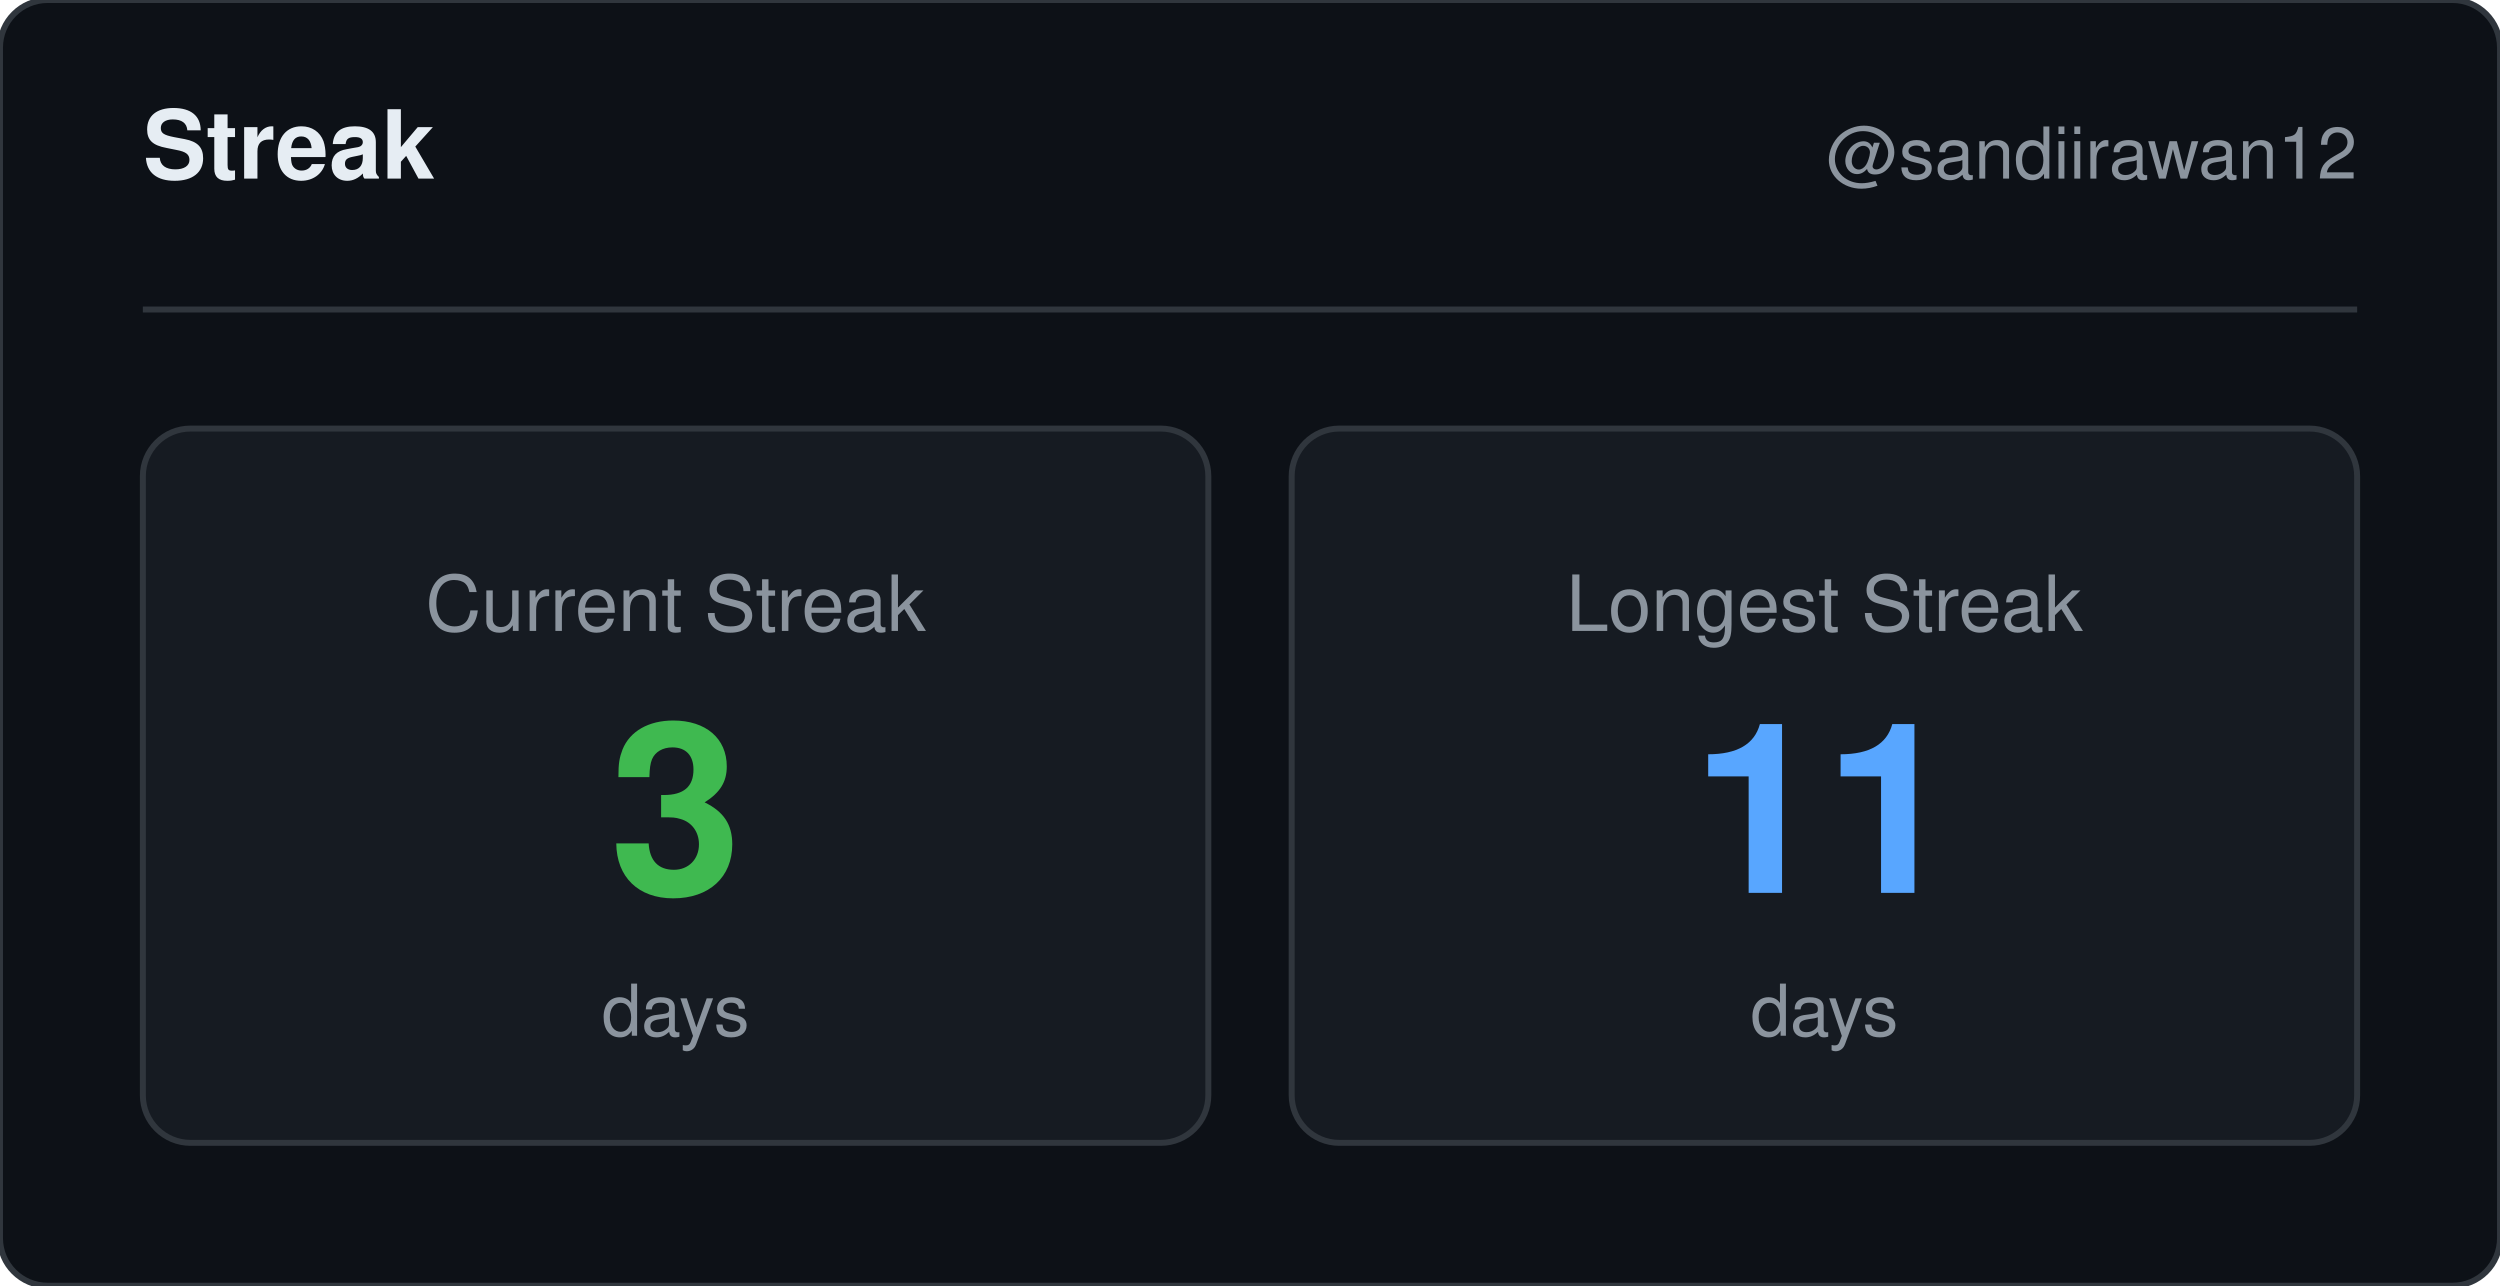
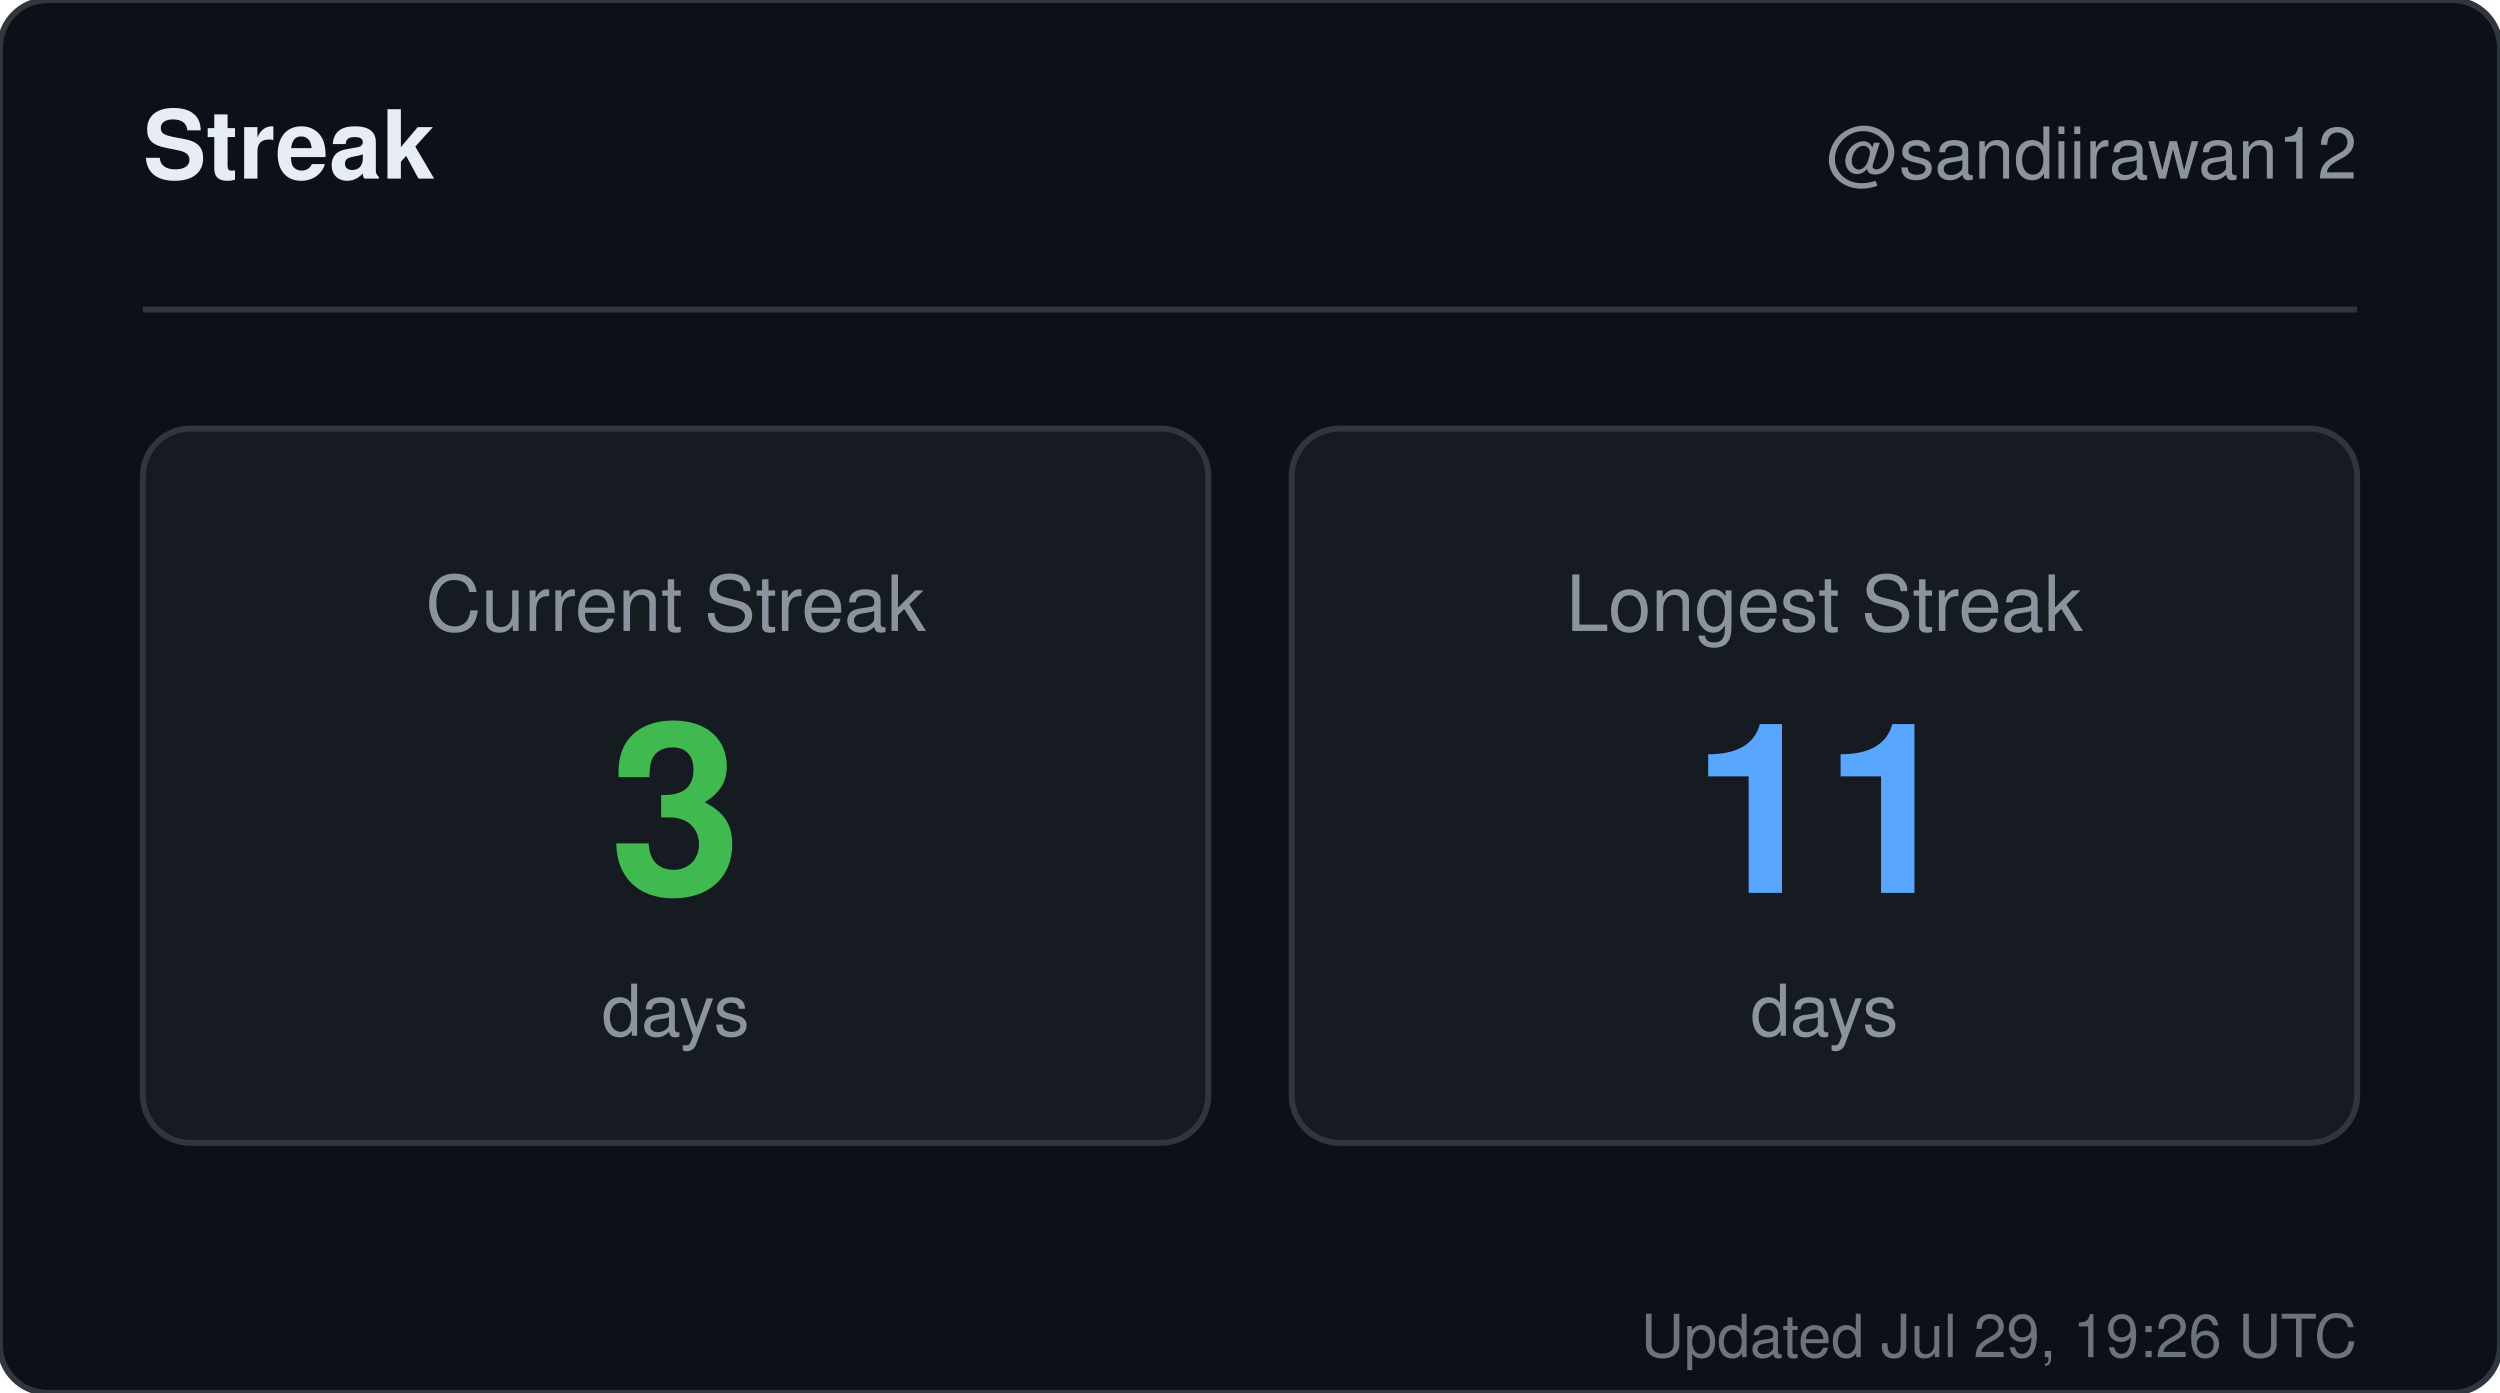
- <svg xmlns="http://www.w3.org/2000/svg" width="420" height="216" viewBox="0 0 420 216" role="img" aria-label="Streak for sandiirawan12">
-   <rect width="420" height="216" rx="8" fill="#0d1117" stroke="#30363d" />
+ <svg xmlns="http://www.w3.org/2000/svg" width="420" height="234" viewBox="0 0 420 234" role="img" aria-label="Streak for sandiirawan12">
+   <rect width="420" height="234" rx="8" fill="#0d1117" stroke="#30363d" />
  <g font-family="-apple-system, BlinkMacSystemFont, Segoe UI, Helvetica, Arial, sans-serif">
    <text x="24" y="30" fill="#e6edf3" font-size="16" font-weight="700">Streak</text>
    <text x="396" y="30" fill="#8b949e" font-size="12" text-anchor="end">@sandiirawan12</text>
    <line x1="24" y1="52" x2="396" y2="52" stroke="#30363d" />
    <rect x="24" y="72" width="179" height="120" rx="8" fill="#161b22" stroke="#30363d" />
    <text x="113.5" y="106" fill="#8b949e" font-size="13" text-anchor="middle">Current Streak</text>
    <text x="113.5" y="150" fill="#3fb950" font-size="40" font-weight="700" text-anchor="middle">3</text>
    <text x="113.5" y="174" fill="#8b949e" font-size="12" text-anchor="middle">days</text>
    <rect x="217" y="72" width="179" height="120" rx="8" fill="#161b22" stroke="#30363d" />
    <text x="306.5" y="106" fill="#8b949e" font-size="13" text-anchor="middle">Longest Streak</text>
    <text x="306.5" y="150" fill="#58a6ff" font-size="40" font-weight="700" text-anchor="middle">11</text>
    <text x="306.5" y="174" fill="#8b949e" font-size="12" text-anchor="middle">days</text>
+     <text x="396" y="228" fill="#8b949e" font-size="10" text-anchor="end" opacity="0.75">Updated Jul 29, 19:26 UTC</text>
  </g>
</svg>
